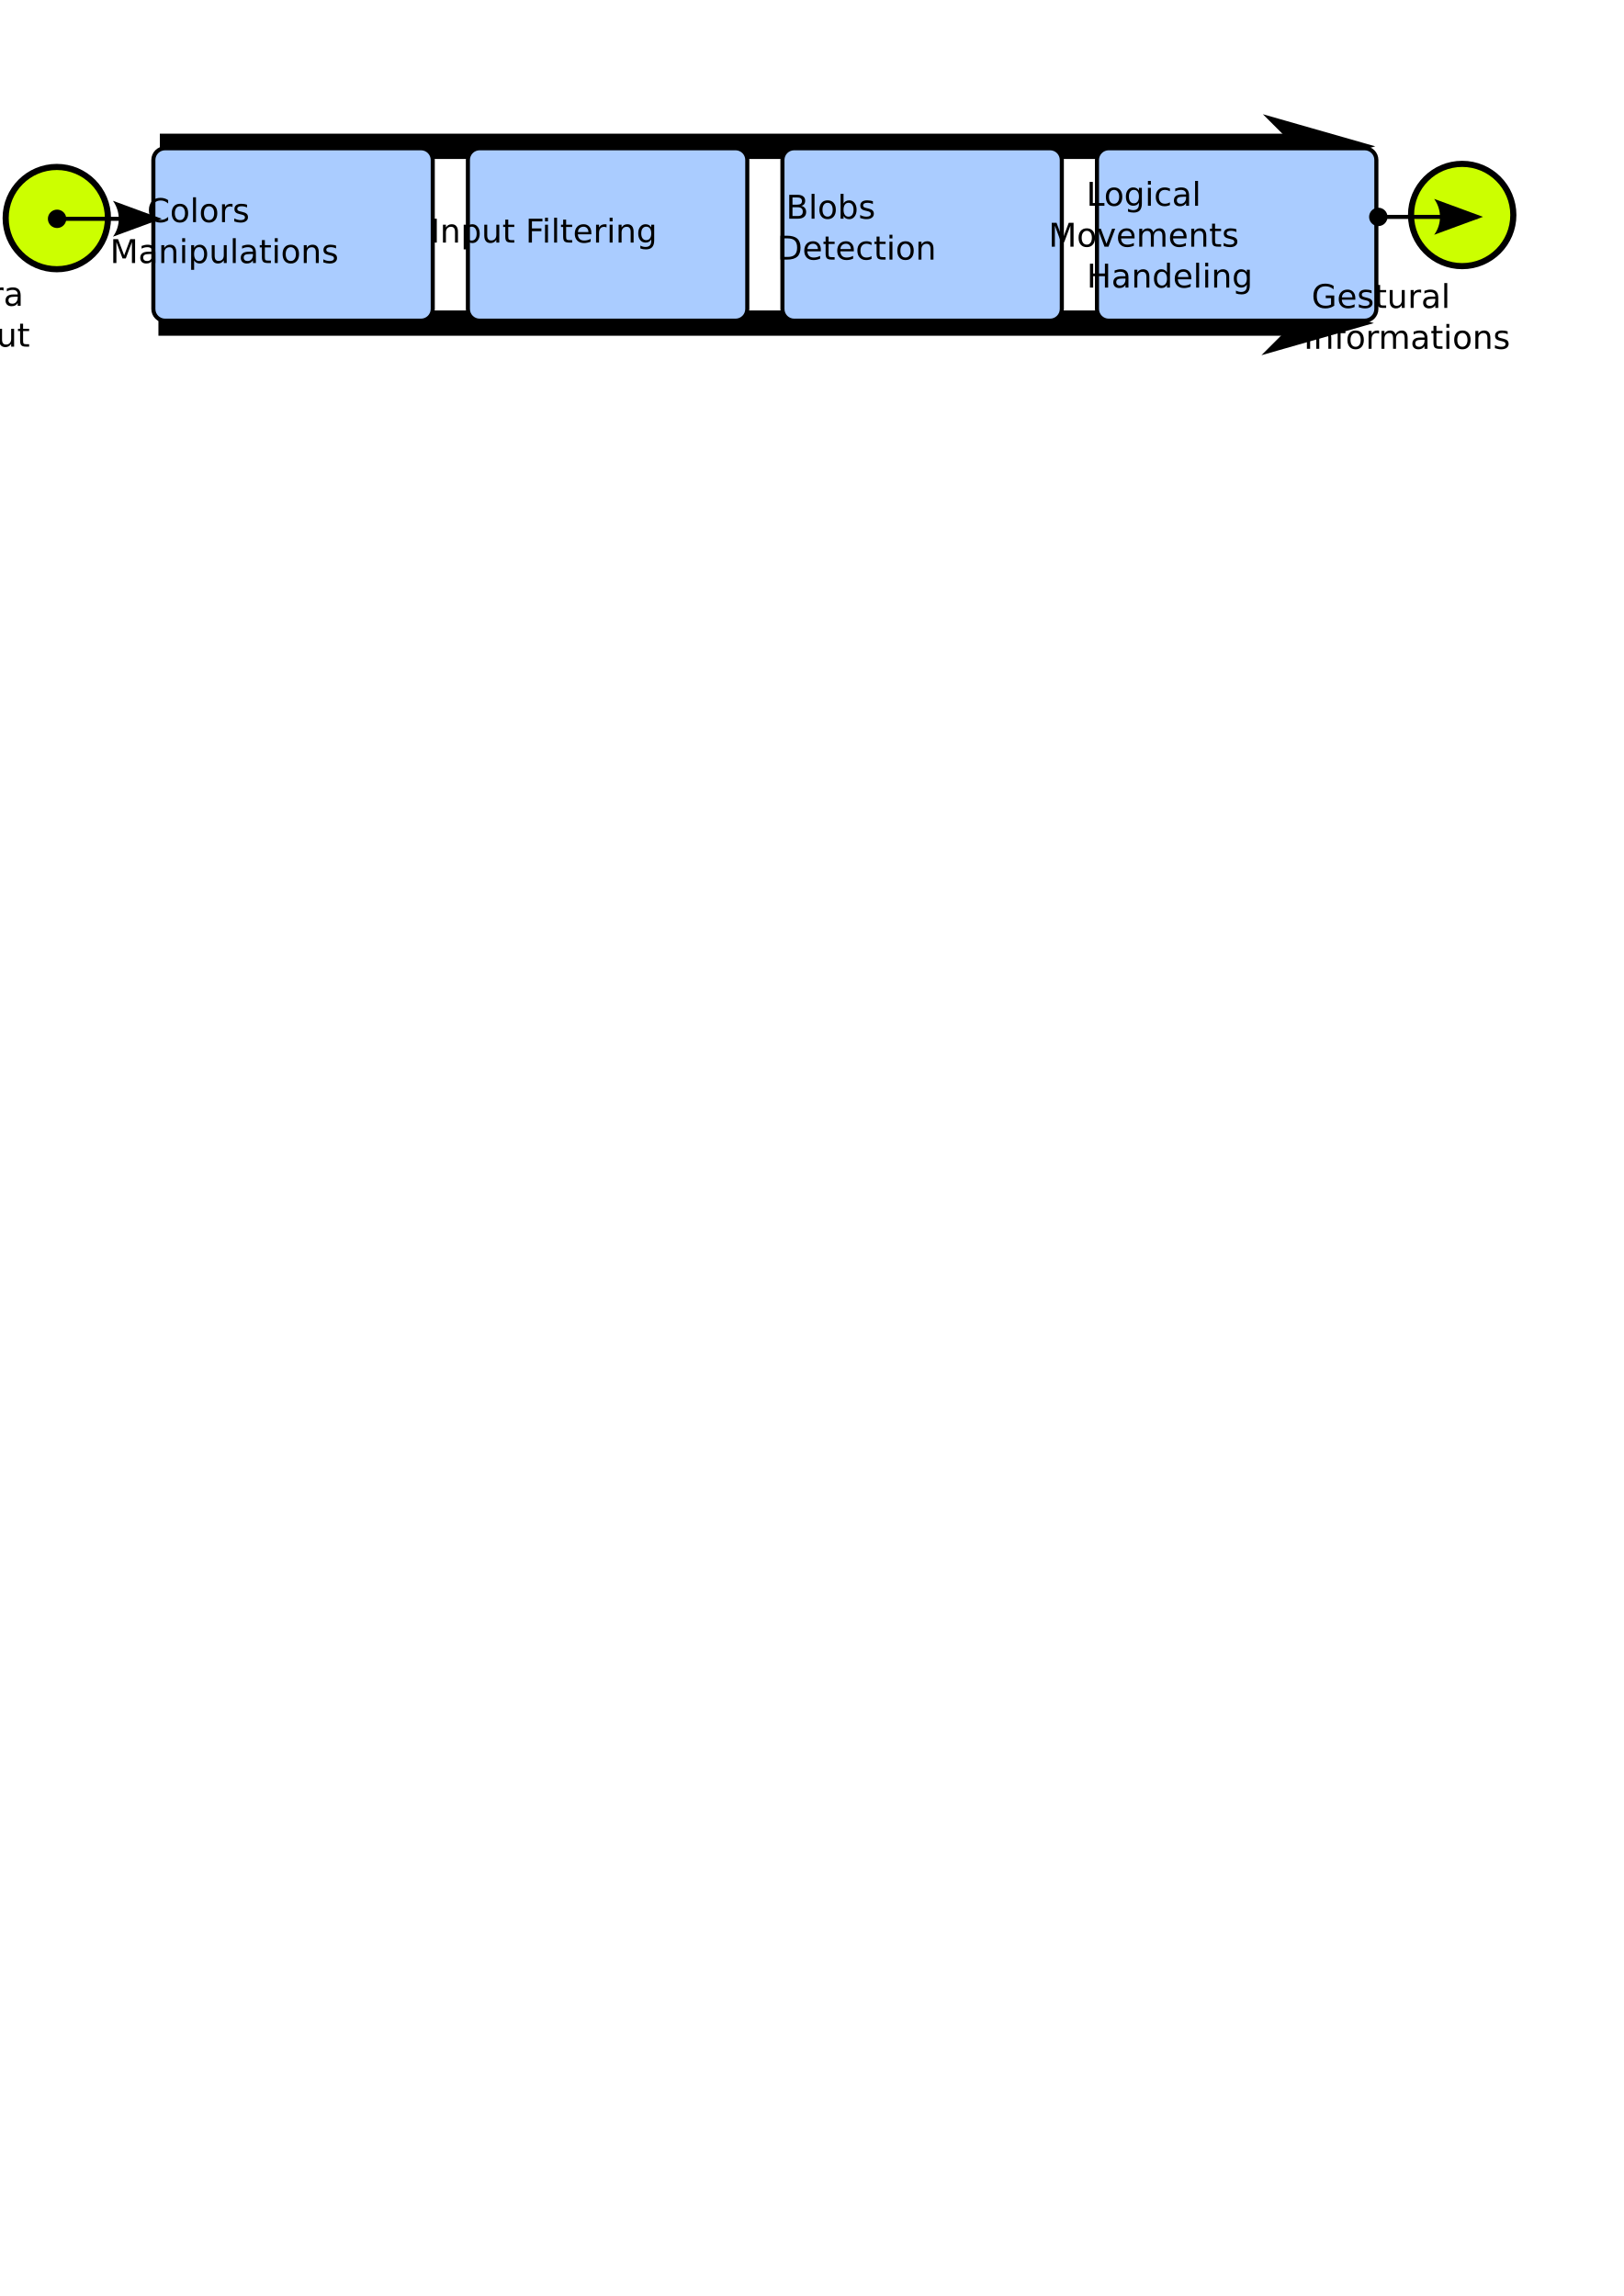
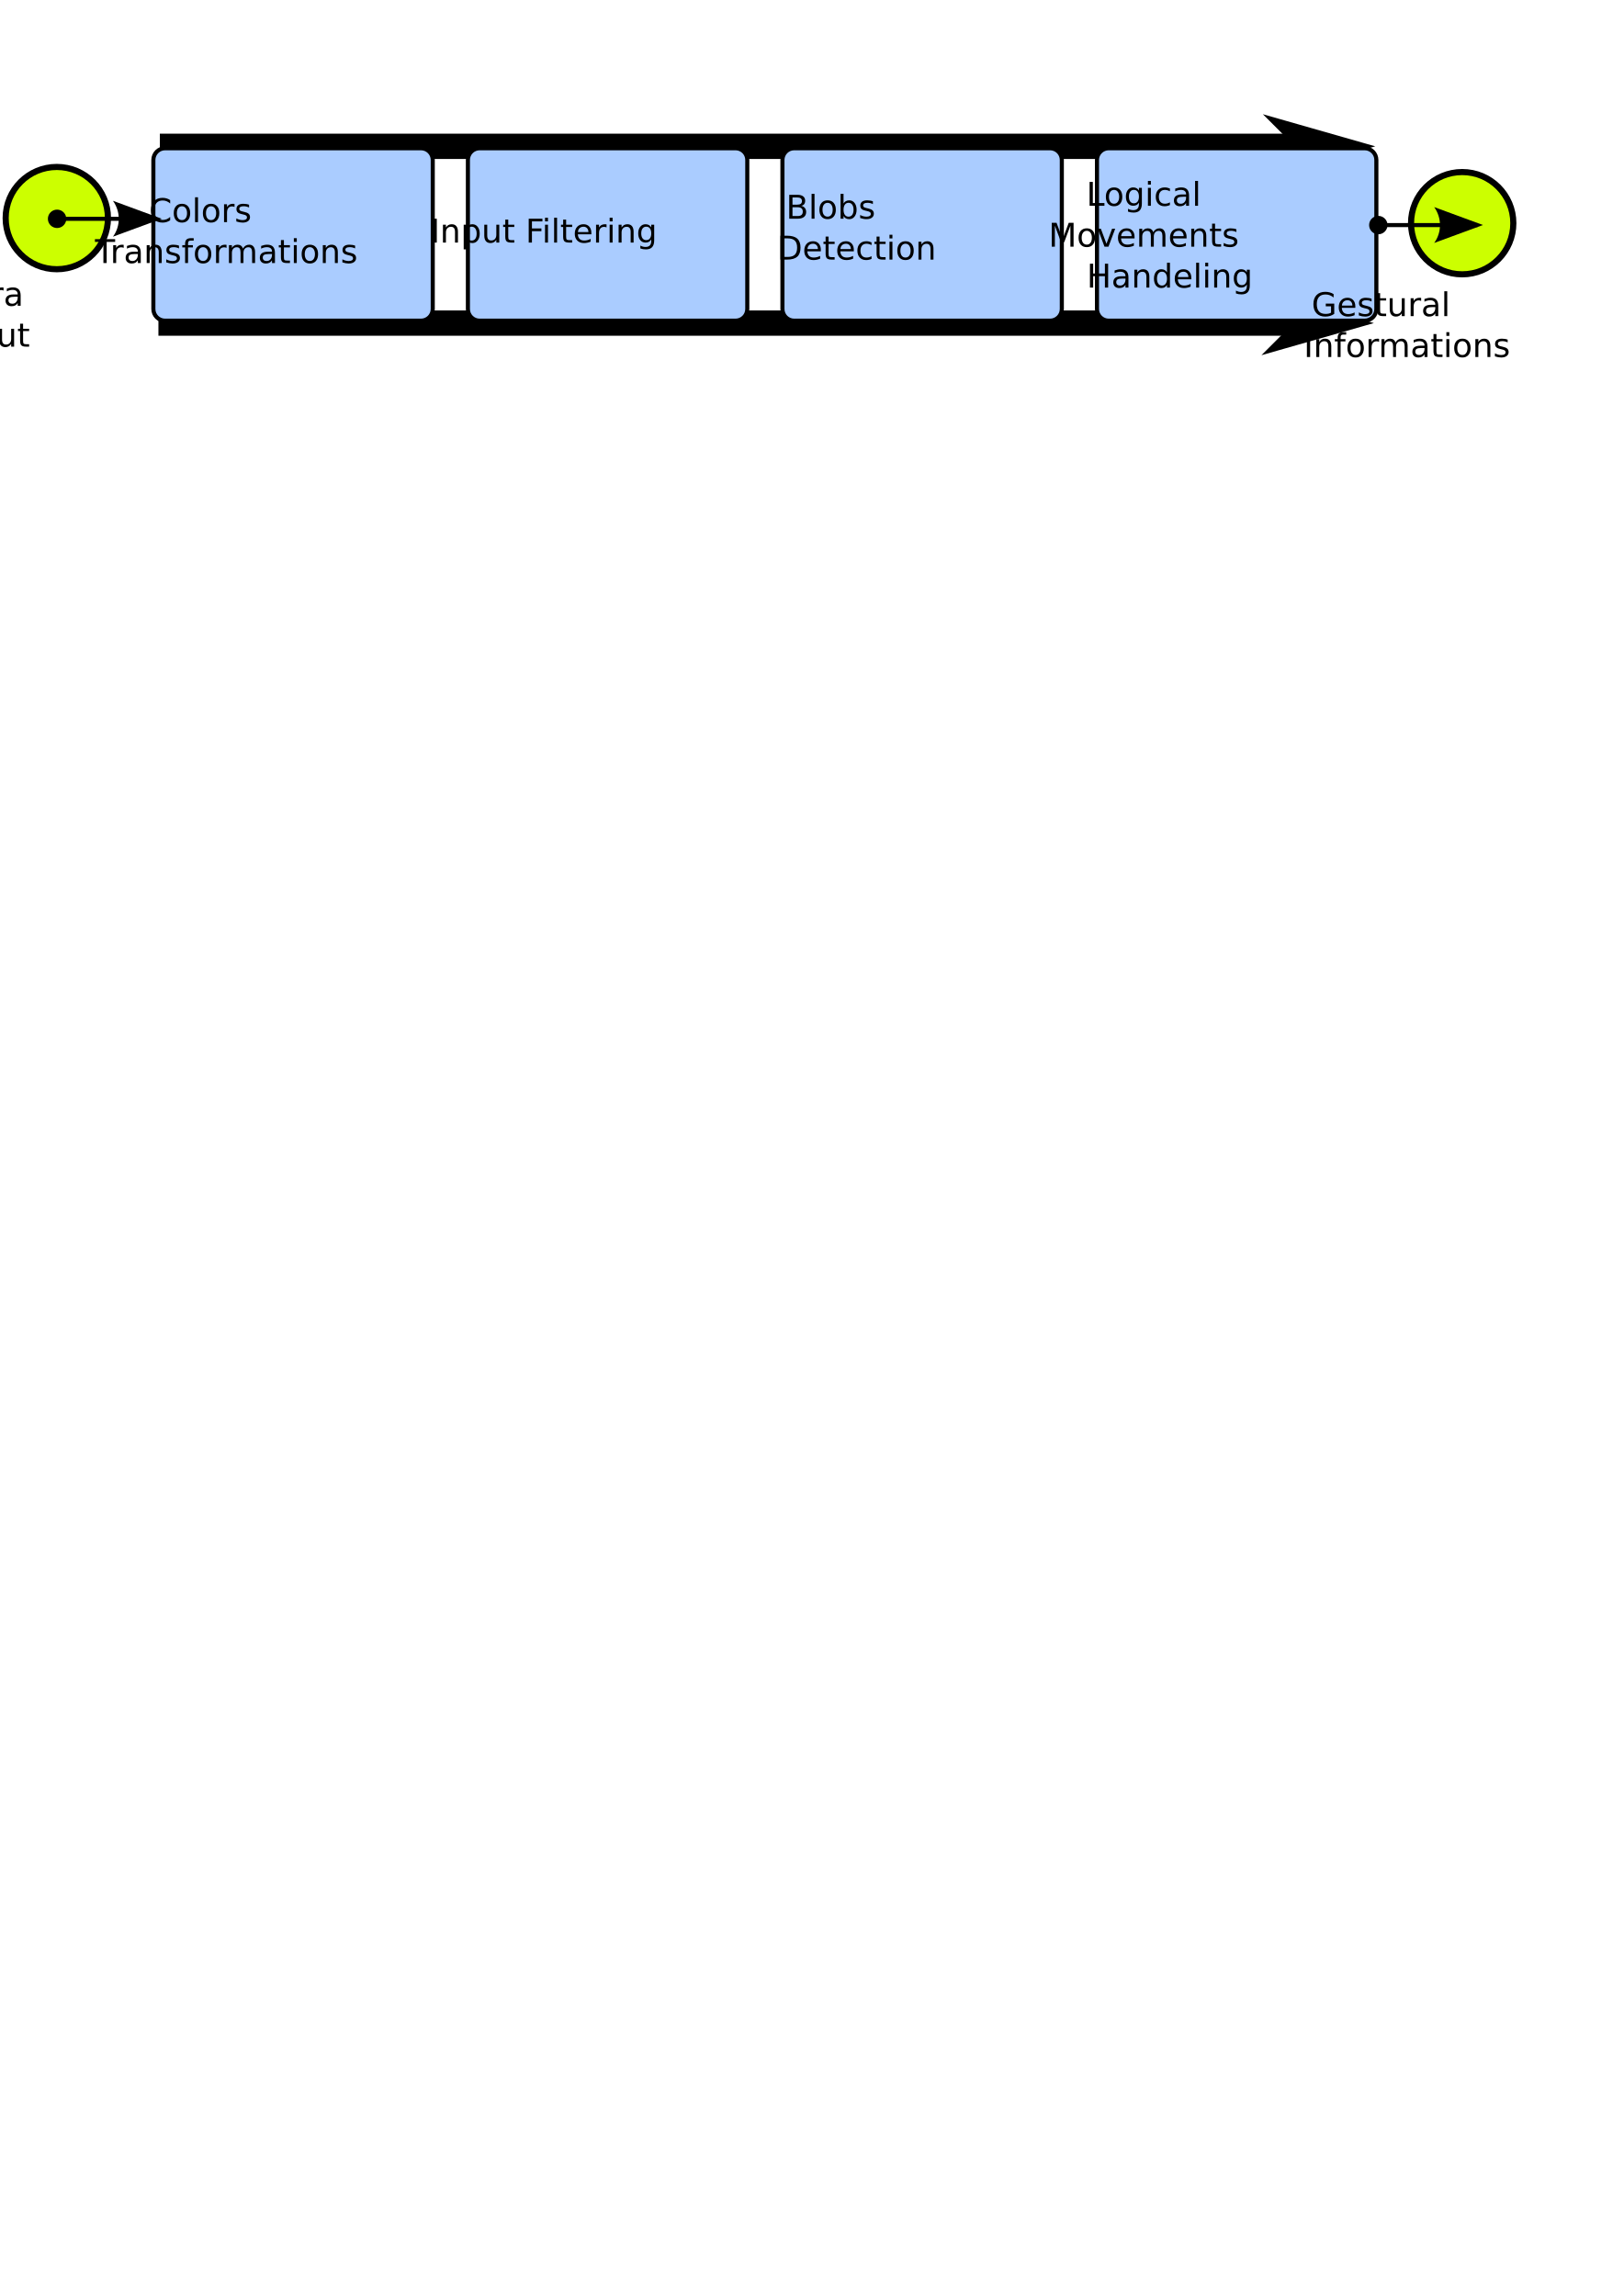
<svg xmlns="http://www.w3.org/2000/svg" width="210mm" height="297mm" id="svg2" version="1.1">
  <defs id="defs4">
    <marker orient="auto" refY="0" refX="0" id="DotM" style="overflow:visible">
      <path id="path4057" d="m -2.5,-1 c 0,2.76 -2.24,5 -5,5 -2.76,0 -5,-2.24 -5,-5 0,-2.76 2.24,-5 5,-5 2.76,0 5,2.24 5,5 z" style="fill-rule:evenodd;stroke:#000000;stroke-width:1pt;marker-start:none;marker-end:none" transform="matrix(0.4,0,0,0.4,2.96,0.4)" />
    </marker>
    <marker orient="auto" refY="0" refX="0" id="Arrow2Lend" style="overflow:visible">
      <path id="path4013" style="font-size:12px;fill-rule:evenodd;stroke-width:0.625;stroke-linejoin:round" d="M 8.719,4.034 -2.207,0.016 8.719,-4.002 c -1.745,2.372 -1.735,5.617 -6e-7,8.035 z" transform="matrix(-1.1,0,0,-1.1,-1.1,0)" />
    </marker>
    <marker orient="auto" refY="0" refX="0" id="marker3602" style="overflow:visible">
      <path id="path3604" d="m -2.5,-1 c 0,2.76 -2.24,5 -5,5 -2.76,0 -5,-2.24 -5,-5 0,-2.76 2.24,-5 5,-5 2.76,0 5,2.24 5,5 z" style="fill-rule:evenodd;stroke:#000000;stroke-width:1pt;marker-start:none;marker-end:none" transform="matrix(0.4,0,0,0.4,2.96,0.4)" />
    </marker>
    <marker orient="auto" refY="0" refX="0" id="marker3606" style="overflow:visible">
      <path id="path3608" style="font-size:12px;fill-rule:evenodd;stroke-width:0.625;stroke-linejoin:round" d="M 8.719,4.034 -2.207,0.016 8.719,-4.002 c -1.745,2.372 -1.735,5.617 -6e-7,8.035 z" transform="matrix(-1.1,0,0,-1.1,-1.1,0)" />
    </marker>
    <marker orient="auto" refY="0" refX="0" id="Arrow1Send" style="overflow:visible">
      <path id="path4007" d="M 0,0 5,-5 -12.5,0 5,5 0,0 z" style="fill-rule:evenodd;stroke:#000000;stroke-width:1pt;marker-start:none" transform="matrix(-0.2,0,0,-0.2,-1.2,0)" />
    </marker>
    <marker orient="auto" refY="0" refX="0" id="marker3612" style="overflow:visible">
      <path id="path3614" d="M 0,0 5,-5 -12.5,0 5,5 0,0 z" style="fill-rule:evenodd;stroke:#000000;stroke-width:1pt;marker-start:none" transform="matrix(-0.2,0,0,-0.2,-1.2,0)" />
    </marker>
  </defs>
  <g id="layer1">
    <path style="fill:none;stroke:#000000;stroke-width:12.364;stroke-linecap:butt;stroke-linejoin:miter;stroke-miterlimit:4;stroke-opacity:1;stroke-dasharray:none;marker-start:none;marker-end:url(#Arrow1Send)" d="m 78.133,71.54 572.049,0" id="path3987-0-4" />
    <path style="fill:none;stroke:#000000;stroke-width:12.364;stroke-linecap:butt;stroke-linejoin:miter;stroke-miterlimit:4;stroke-opacity:1;stroke-dasharray:none;marker-start:none;marker-end:url(#Arrow1Send)" d="m 77.44,157.959 572.049,0" id="path3987-0-4-3" />
    <rect style="fill:#aaccff;stroke:#000000;stroke-width:2;stroke-miterlimit:4;stroke-opacity:1;stroke-dasharray:none" id="rect2989-3-0" width="136.567" height="84.301" x="536.225" y="72.481" rx="5.72" ry="5.72" />
    <rect style="fill:#aaccff;stroke:#000000;stroke-width:2;stroke-miterlimit:4;stroke-opacity:1;stroke-dasharray:none" id="rect2989-13" width="136.567" height="84.301" x="74.966" y="72.481" rx="5.72" ry="5.72" />
    <rect style="fill:#aaccff;stroke:#000000;stroke-width:2;stroke-miterlimit:4;stroke-opacity:1;stroke-dasharray:none" id="rect2989-1-7" width="136.567" height="84.301" x="228.719" y="72.481" rx="5.72" ry="5.72" />
    <rect style="fill:#aaccff;stroke:#000000;stroke-width:2;stroke-miterlimit:4;stroke-opacity:1;stroke-dasharray:none" id="rect2989-18-0" width="136.567" height="84.301" x="382.472" y="72.481" rx="5.72" ry="5.72" />
    <text xml:space="preserve" style="font-size:40px;font-style:normal;font-weight:normal;line-height:125%;letter-spacing:0px;word-spacing:0px;fill:#000000;fill-opacity:1;stroke:none;font-family:Bitstream Vera Sans" x="25.83" y="149.48" id="text3791-4">
      <tspan x="25.83" y="149.48" style="font-size:16px;text-align:center;text-anchor:middle" id="tspan3985-9">camera</tspan>
      <tspan x="25.83" y="169.48" style="font-size:16px;text-align:center;text-anchor:middle" id="tspan3386">input</tspan>
    </text>
    <text xml:space="preserve" style="font-size:40px;font-style:normal;font-weight:normal;line-height:125%;letter-spacing:0px;word-spacing:0px;fill:#000000;fill-opacity:1;stroke:none;font-family:Bitstream Vera Sans" x="450.581" y="106.916" id="text3791-0-8-53">
      <tspan x="450.581" y="106.916" style="font-size:16px;text-align:center;text-anchor:middle" id="tspan5142-1">Blobs</tspan>
      <tspan x="450.581" y="126.916" style="font-size:16px;text-align:center;text-anchor:middle" id="tspan3401">Detection</tspan>
    </text>
    <text xml:space="preserve" style="font-size:40px;font-style:normal;font-weight:normal;line-height:125%;letter-spacing:0px;word-spacing:0px;fill:#000000;fill-opacity:1;stroke:none;font-family:Bitstream Vera Sans" x="603.581" y="100.596" id="text3791-0-3-4">
      <tspan x="603.581" y="100.596" style="font-size:16px;text-align:center;text-anchor:middle" id="tspan5213-0">Logical</tspan>
      <tspan x="603.581" y="120.596" style="font-size:16px;text-align:center;text-anchor:middle" id="tspan3522">Movements</tspan>
      <tspan x="603.581" y="140.596" style="font-size:16px;text-align:center;text-anchor:middle" id="tspan3524">Handeling</tspan>
    </text>
    <path style="fill:#ccff00;stroke:#000000;stroke-width:3;stroke-miterlimit:4;stroke-opacity:1;stroke-dasharray:none" id="path3869-3" d="m 52.857,133.791 a 25,25 0 1 1 -50,0 25,25 0 1 1 50,0 z" transform="translate(-0.08997,-27.16755)" />
-     <text xml:space="preserve" style="font-size:40px;font-style:normal;font-weight:normal;line-height:125%;letter-spacing:0px;word-spacing:0px;fill:#000000;fill-opacity:1;stroke:none;font-family:Bitstream Vera Sans" x="141.438" y="108.596" id="text3791-0-8-8-8">
-       <tspan x="141.438" y="108.596" style="font-size:16px;text-align:center;text-anchor:middle" id="tspan3914-3">Colors</tspan>
-       <tspan x="141.438" y="128.596" style="font-size:16px;text-align:center;text-anchor:middle" id="tspan3393">Manipulations</tspan>
+     <text xml:space="preserve" style="font-size:40px;font-style:normal;font-weight:normal;line-height:125%;letter-spacing:0px;word-spacing:0px;fill:#000000;fill-opacity:1;stroke:none;font-family:Bitstream Vera Sans" x="142.428" y="108.596" id="text3791-0-8-8-8">
+       <tspan x="142.428" y="108.596" style="font-size:16px;text-align:center;text-anchor:middle" id="tspan3914-3">Colors</tspan>
+       <tspan x="142.428" y="128.596" style="font-size:16px;text-align:center;text-anchor:middle" id="tspan3032">Transformations</tspan>
    </text>
    <text xml:space="preserve" style="font-size:40px;font-style:normal;font-weight:normal;line-height:125%;letter-spacing:0px;word-spacing:0px;fill:#000000;fill-opacity:1;stroke:none;font-family:Bitstream Vera Sans" x="297.581" y="118.596" id="text3791-0-8-5-3">
      <tspan x="297.581" y="118.596" style="font-size:16px;text-align:center;text-anchor:middle" id="tspan5117-6">Input Filtering</tspan>
    </text>
    <path style="fill:none;stroke:#000000;stroke-width:1.985;stroke-linecap:butt;stroke-linejoin:miter;stroke-miterlimit:4;stroke-opacity:1;stroke-dasharray:none;marker-start:url(#DotM);marker-end:url(#Arrow2Lend)" d="m 27.984,106.98 48.448,0" id="path3987-8" />
-     <text xml:space="preserve" style="font-size:40px;font-style:normal;font-weight:normal;line-height:125%;letter-spacing:0px;word-spacing:0px;fill:#000000;fill-opacity:1;stroke:none;font-family:Bitstream Vera Sans" x="719.525" y="150.545" id="text3791-4-5">
-       <tspan x="719.525" y="150.545" style="font-size:16px;text-align:center;text-anchor:middle" id="tspan3386-6">Gestural</tspan>
-       <tspan x="719.525" y="170.545" style="font-size:16px;text-align:center;text-anchor:middle" id="tspan3586">Informations</tspan>
+     <text xml:space="preserve" style="font-size:40px;font-style:normal;font-weight:normal;line-height:125%;letter-spacing:0px;word-spacing:0px;fill:#000000;fill-opacity:1;stroke:none;font-family:Bitstream Vera Sans" x="719.525" y="154.545" id="text3791-4-5">
+       <tspan x="719.525" y="154.545" style="font-size:16px;text-align:center;text-anchor:middle" id="tspan3386-6">Gestural</tspan>
+       <tspan x="719.525" y="174.545" style="font-size:16px;text-align:center;text-anchor:middle" id="tspan3586">Informations</tspan>
    </text>
-     <path style="fill:#ccff00;stroke:#000000;stroke-width:3;stroke-miterlimit:4;stroke-opacity:1;stroke-dasharray:none" id="path3869-3-0" d="m 52.857,133.791 a 25,25 0 1 1 -50,0 25,25 0 1 1 50,0 z" transform="translate(686.8913,-28.67487)" />
-     <path style="fill:none;stroke:#000000;stroke-width:1.985;stroke-linecap:butt;stroke-linejoin:miter;stroke-miterlimit:4;stroke-opacity:1;stroke-dasharray:none;marker-start:url(#DotM);marker-end:url(#Arrow2Lend)" d="m 673.823,106.044 48.448,0" id="path3987-8-8" />
+     <path style="fill:#ccff00;stroke:#000000;stroke-width:3;stroke-miterlimit:4;stroke-opacity:1;stroke-dasharray:none" id="path3869-3-0" d="m 52.857,133.791 a 25,25 0 1 1 -50,0 25,25 0 1 1 50,0 z" transform="translate(686.8913,-24.67487)" />
+     <path style="fill:none;stroke:#000000;stroke-width:1.985;stroke-linecap:butt;stroke-linejoin:miter;stroke-miterlimit:4;stroke-opacity:1;stroke-dasharray:none;marker-start:url(#DotM);marker-end:url(#Arrow2Lend)" d="m 673.823,110.044 48.448,0" id="path3987-8-8" />
  </g>
</svg>
